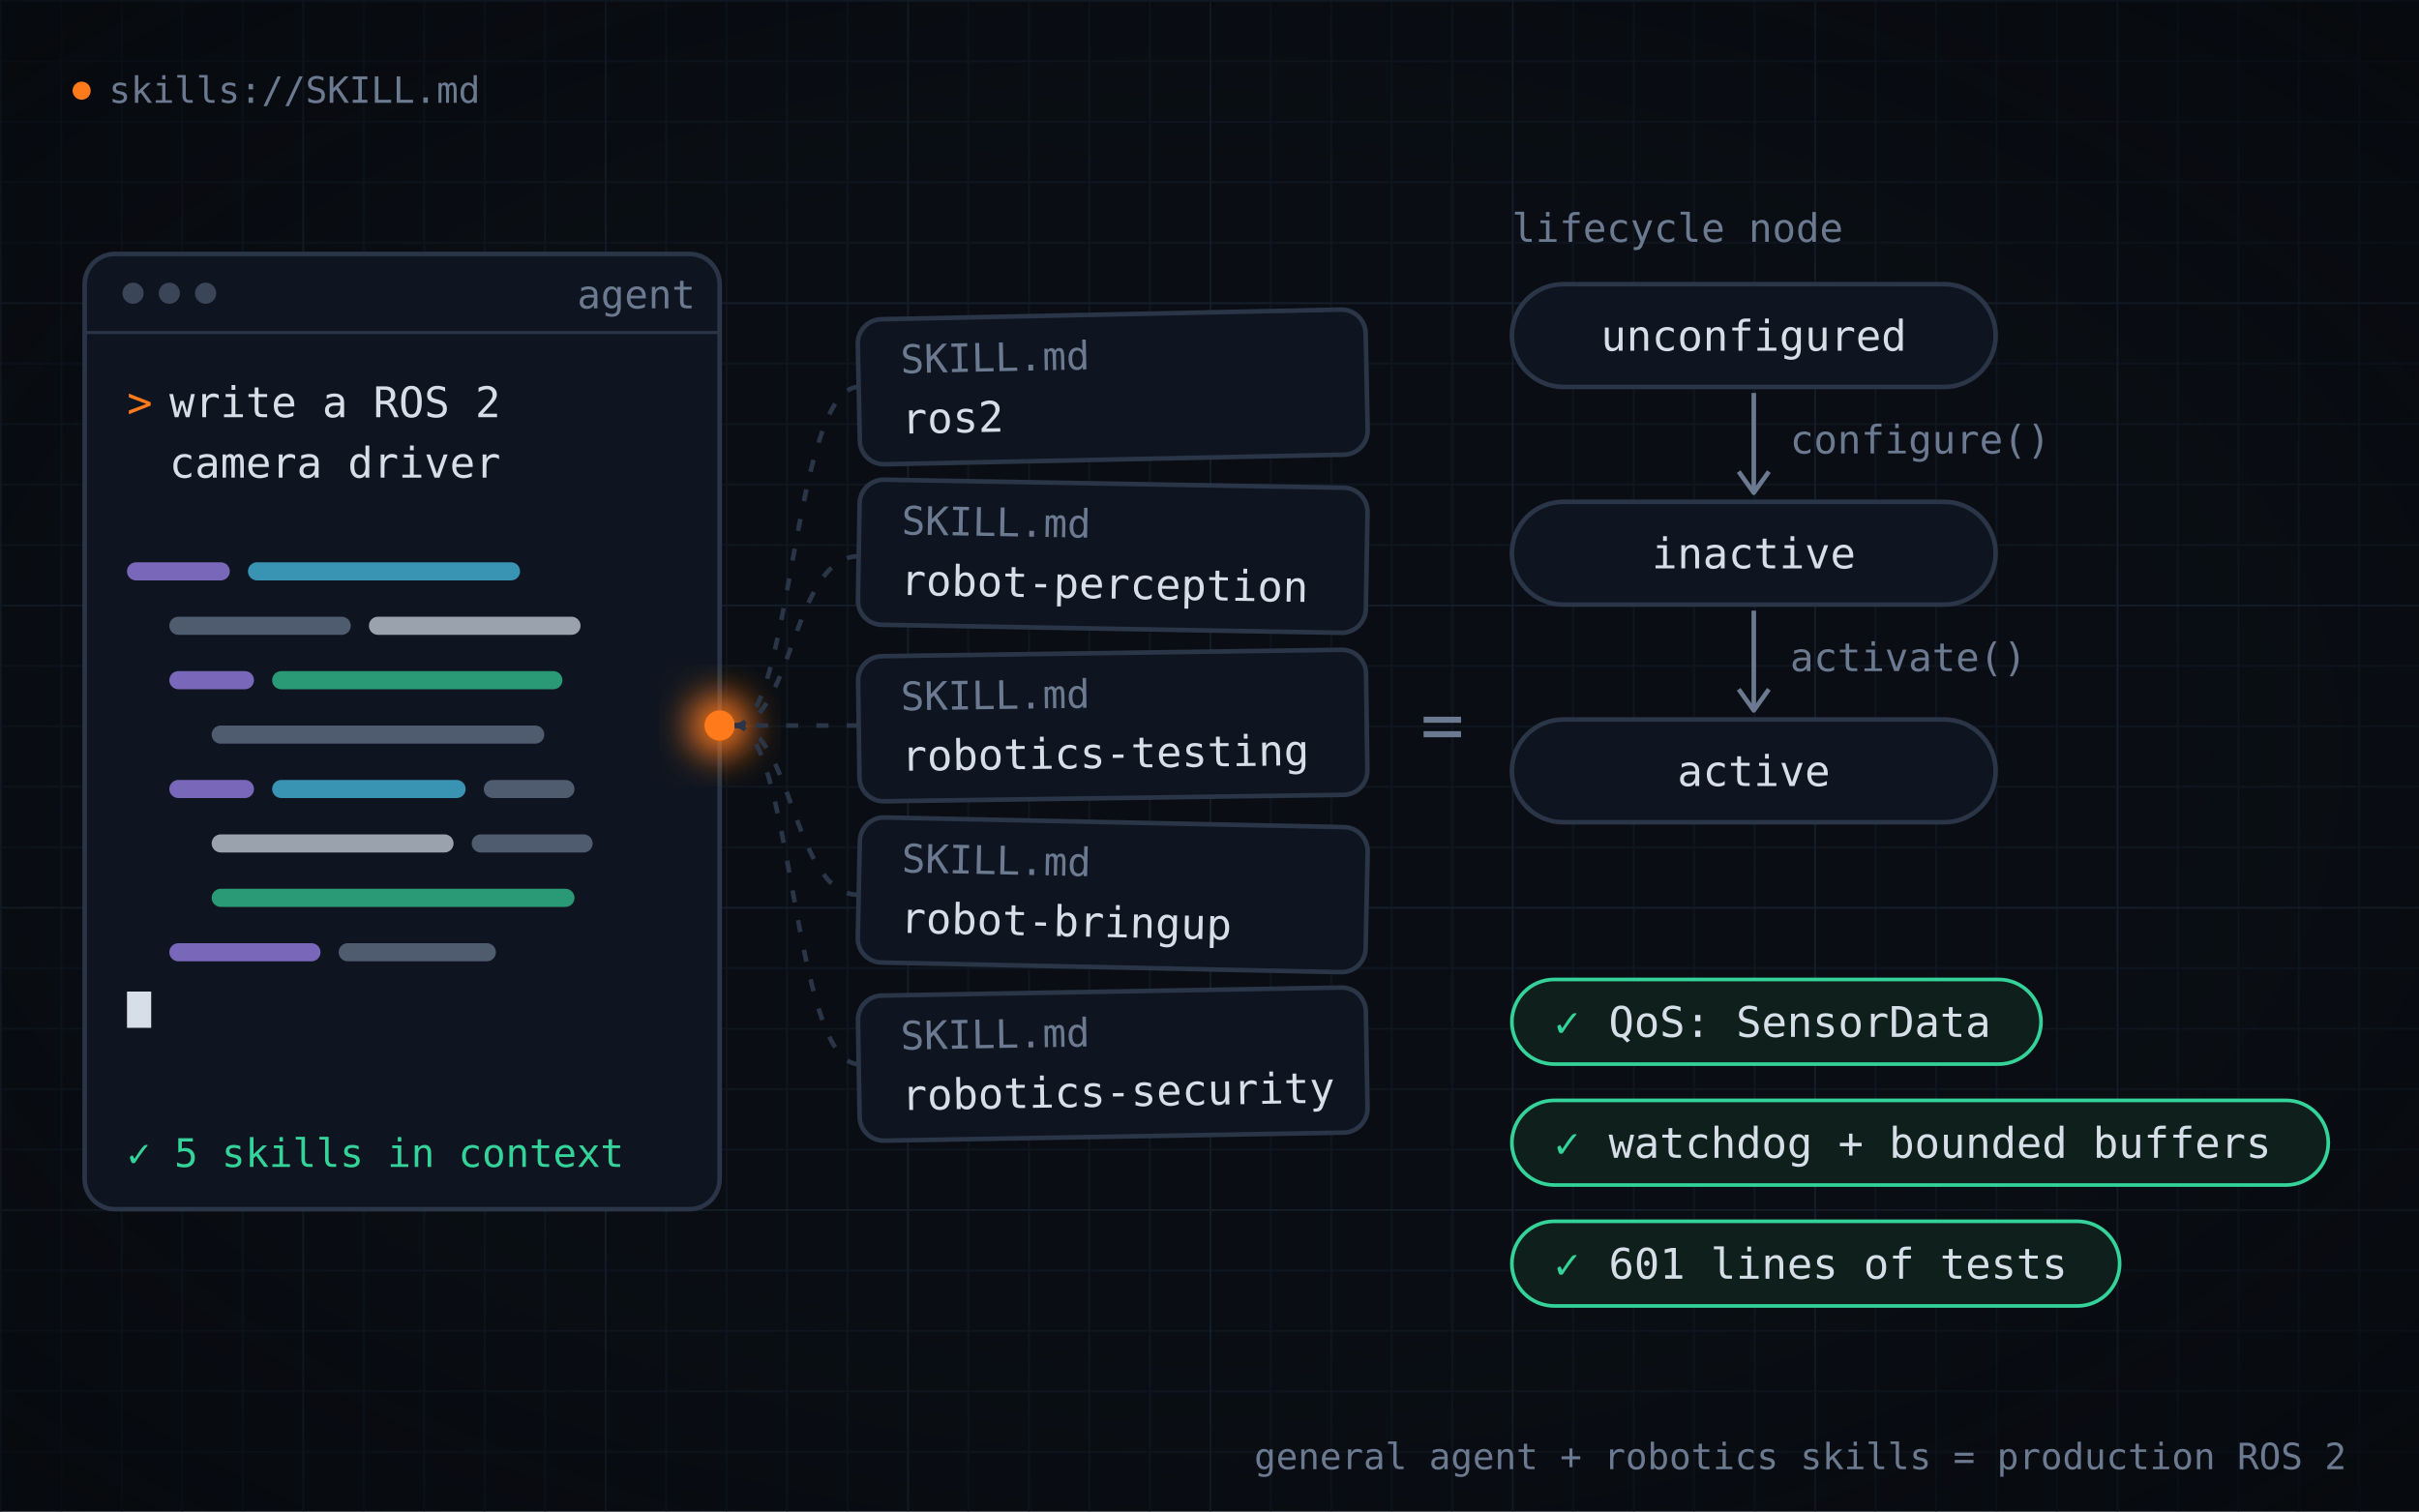
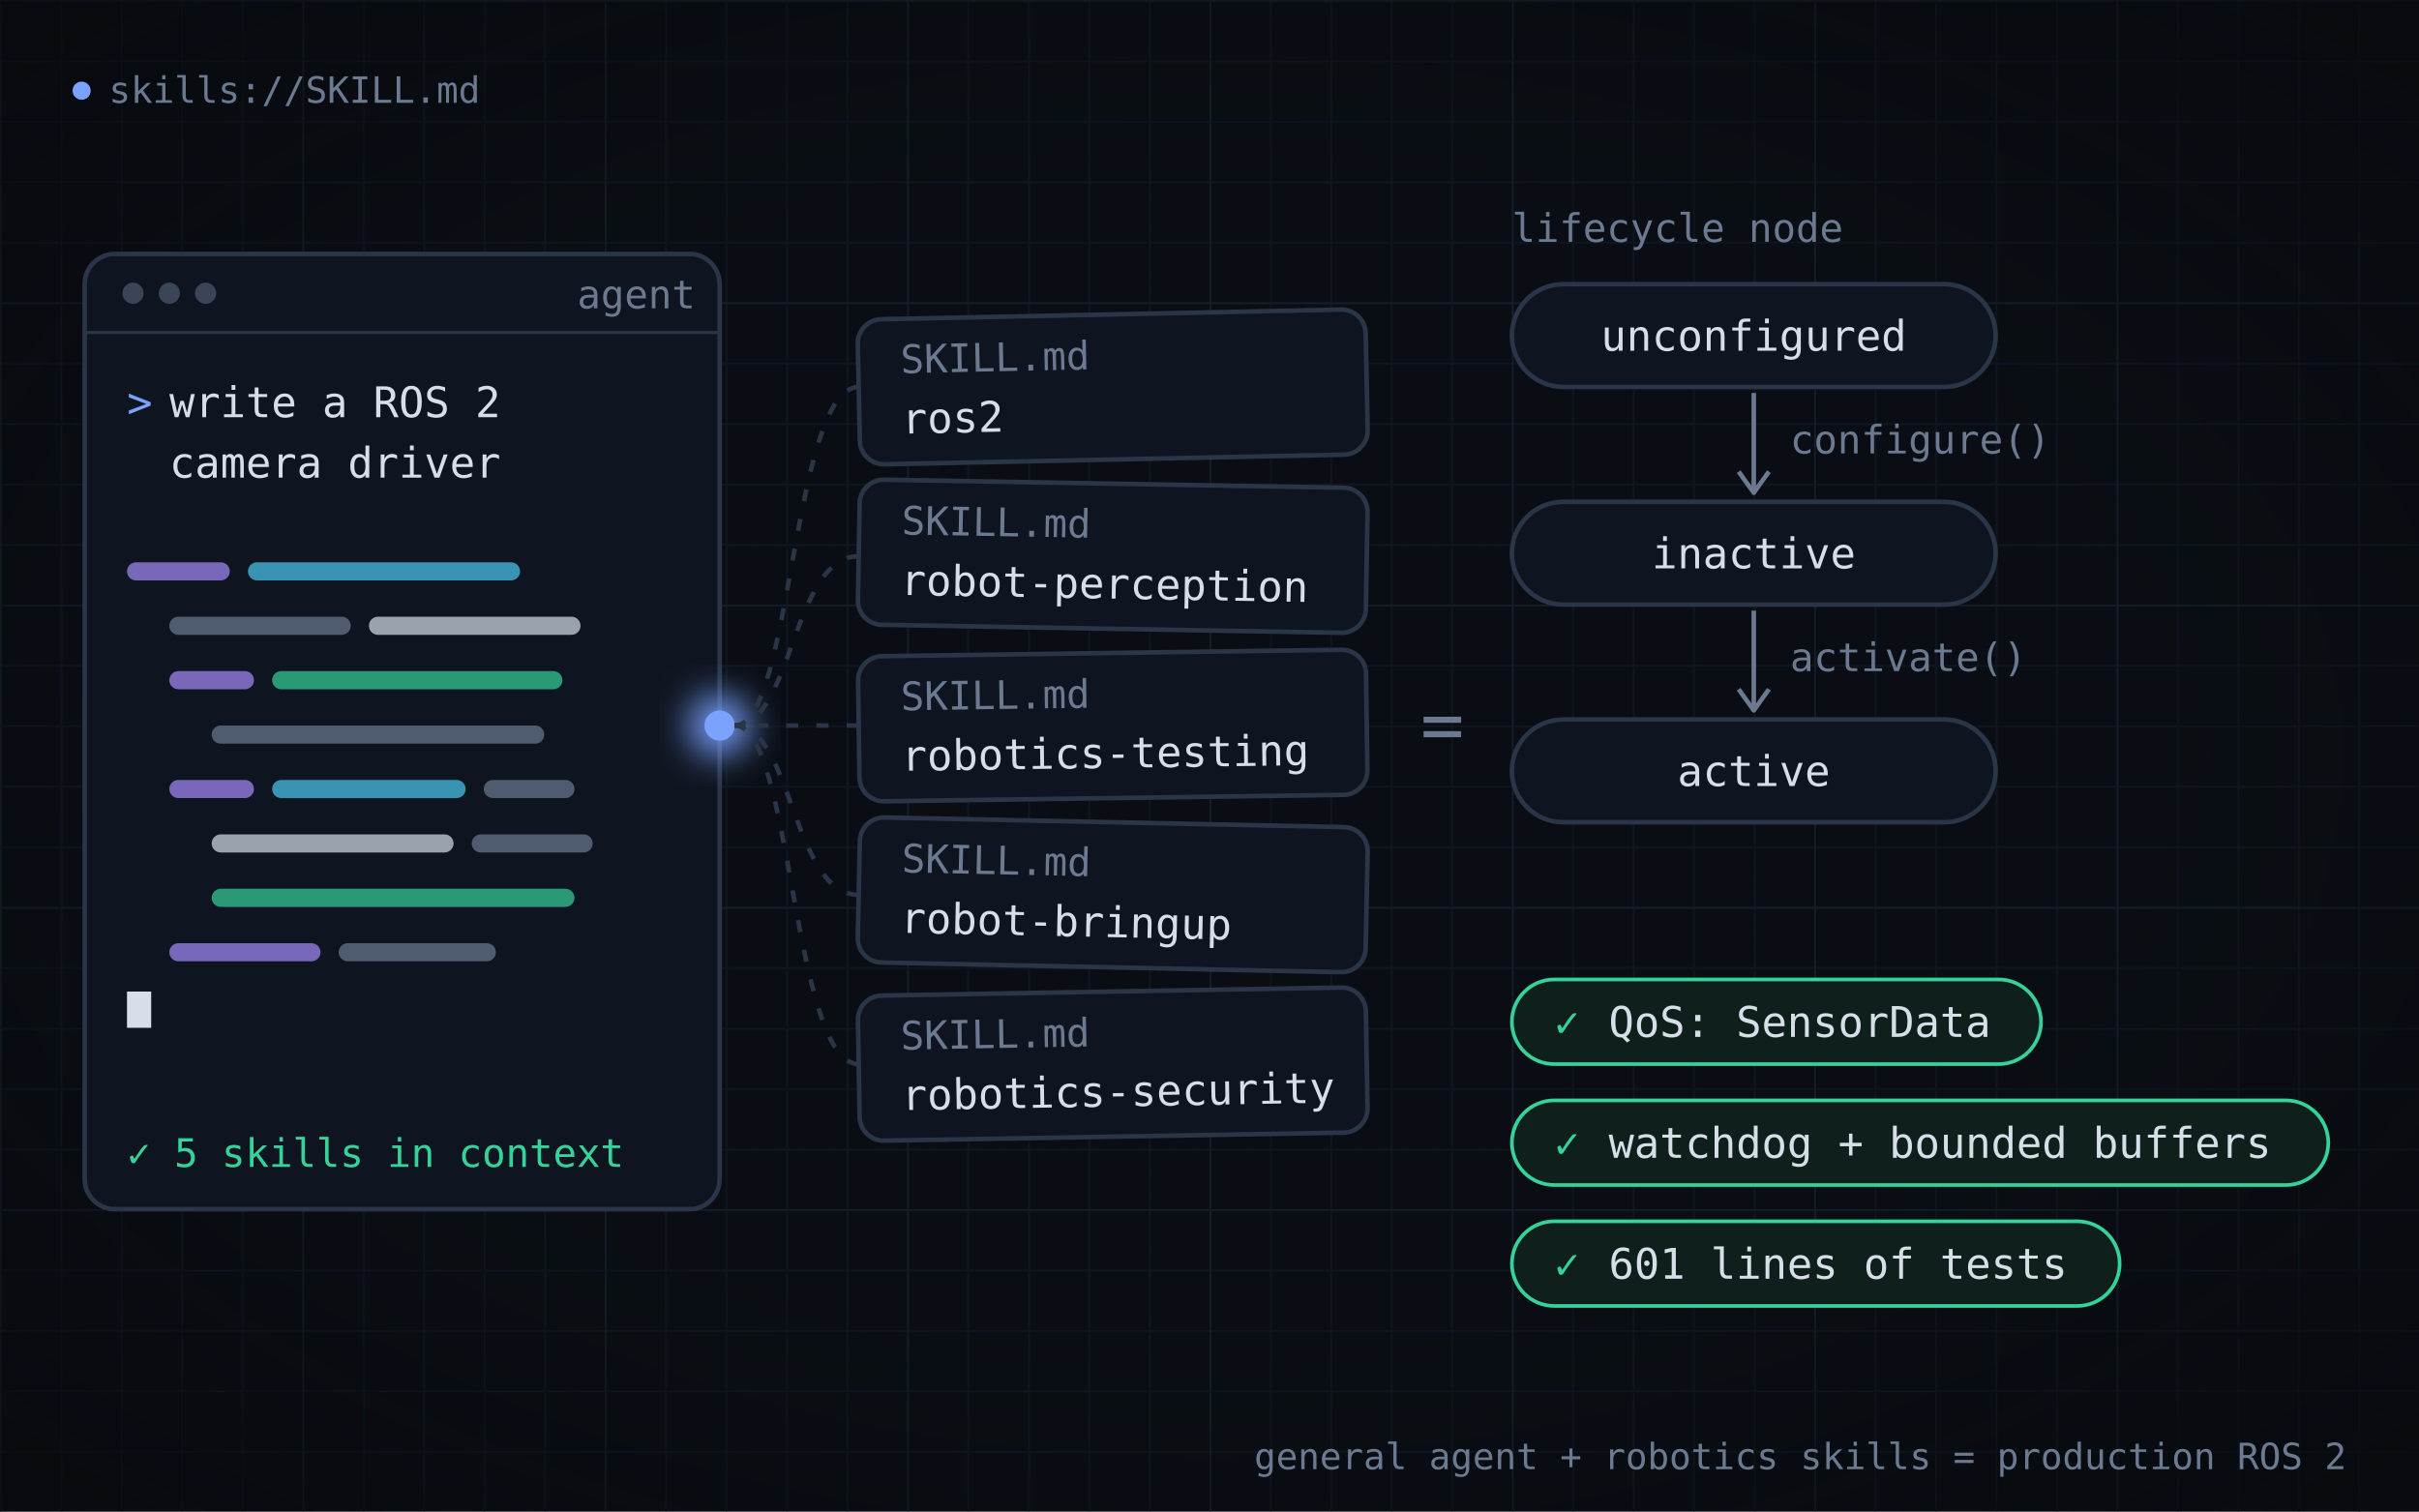
<svg xmlns="http://www.w3.org/2000/svg" viewBox="0 0 800 500" width="800" height="500" font-family="'JetBrains Mono','SF Mono',Menlo,Consolas,monospace">
  <defs>
    <pattern id="gMin" width="20" height="20" patternUnits="userSpaceOnUse">
      <path d="M20 0H0V20" fill="none" stroke="#101722" stroke-width="1" />
    </pattern>
    <pattern id="gMaj" width="100" height="100" patternUnits="userSpaceOnUse">
      <rect width="100" height="100" fill="url(#gMin)" />
      <path d="M100 0H0V100" fill="none" stroke="#151e2b" stroke-width="1" />
    </pattern>
    <radialGradient id="vig" cx="50%" cy="50%" r="70%">
      <stop offset="55%" stop-color="#05070a" stop-opacity="0" />
      <stop offset="100%" stop-color="#05070a" stop-opacity="0.6" />
    </radialGradient>
    <filter id="glow" x="-50%" y="-50%" width="200%" height="200%">
      <feGaussianBlur stdDeviation="6" />
    </filter>
  </defs>
  <style>
text{font-family:'JetBrains Mono','SF Mono',Menlo,Consolas,monospace}

.card{animation:card 6.0s infinite}
@keyframes card{0%{transform:translateX(0)}6%,16%{transform:translateX(-10px)}22%,100%{transform:translateX(0)}}
.card rect.b{animation:cardS 6.0s infinite}
- @keyframes cardS{0%,22%,100%{stroke:#2a3647}6%,16%{stroke:#ff7a1a}}
+ @keyframes cardS{0%,22%,100%{stroke:#2a3647}6%,16%{stroke:#7aa2ff}}
.st rect{animation:st 6.0s infinite}
@keyframes st{0%,30%,100%{stroke:#2a3647;fill:#0f1520}2%,28%{stroke:#34d399;fill:#0f1f1b}}
.st.last rect{animation:stl 6.0s infinite}
@keyframes stl{0%,64%{stroke:#2a3647;fill:#0f1520}68%,98%{stroke:#34d399;fill:#0f1f1b}100%{stroke:#2a3647;fill:#0f1520}}
.cur{animation:blink 1s steps(2) infinite}
@keyframes blink{50%{opacity:0}}
.port{animation:pulse 2s ease-in-out infinite}
@keyframes pulse{0%,100%{opacity:.4}50%{opacity:.9}}

@media (prefers-reduced-motion: reduce){*{animation:none!important}}
</style>
  <rect width="800" height="500" fill="#0a0e14" />
  <rect width="800" height="500" fill="url(#gMaj)" />
  <rect width="800" height="500" fill="url(#vig)" />
-   <circle cx="27" cy="30" r="3" fill="#ff7a1a" />
+   <circle cx="27" cy="30" r="3" fill="#7aa2ff" />
  <text x="36" y="34" font-size="12" fill="#6b7a90">skills://SKILL.md</text>
  <text x="776" y="486" font-size="12" fill="#6b7a90" text-anchor="end">general agent + robotics skills = production ROS 2</text>
  <rect x="28" y="84" width="210" height="316" rx="10" fill="#0f1520" stroke="#2a3647" stroke-width="1.5" />
  <line x1="28" y1="110" x2="238" y2="110" stroke="#2a3647" />
  <circle cx="44" cy="97" r="3.5" fill="#3a4558" />
  <circle cx="56" cy="97" r="3.5" fill="#3a4558" />
  <circle cx="68" cy="97" r="3.5" fill="#3a4558" />
  <text x="230" y="102" font-size="13" fill="#6b7a90" text-anchor="end">agent</text>
-   <text x="42" y="138" font-size="14" fill="#ff7a1a">&gt;</text>
+   <text x="42" y="138" font-size="14" fill="#7aa2ff">&gt;</text>
  <text x="56" y="138" font-size="14" fill="#d6dee8">write a ROS 2</text>
  <text x="56" y="158" font-size="14" fill="#d6dee8">camera driver</text>
  <rect x="42" y="186" width="34" height="6" rx="3" fill="#a78bfa" opacity=".7" />
  <rect x="82" y="186" width="90" height="6" rx="3" fill="#4cc9f0" opacity=".7" />
  <rect x="56" y="204" width="60" height="6" rx="3" fill="#6b7a90" opacity=".7" />
  <rect x="122" y="204" width="70" height="6" rx="3" fill="#d6dee8" opacity=".7" />
  <rect x="56" y="222" width="28" height="6" rx="3" fill="#a78bfa" opacity=".7" />
  <rect x="90" y="222" width="96" height="6" rx="3" fill="#34d399" opacity=".7" />
  <rect x="70" y="240" width="110" height="6" rx="3" fill="#6b7a90" opacity=".7" />
  <rect x="56" y="258" width="28" height="6" rx="3" fill="#a78bfa" opacity=".7" />
  <rect x="90" y="258" width="64" height="6" rx="3" fill="#4cc9f0" opacity=".7" />
  <rect x="160" y="258" width="30" height="6" rx="3" fill="#6b7a90" opacity=".7" />
  <rect x="70" y="276" width="80" height="6" rx="3" fill="#d6dee8" opacity=".7" />
  <rect x="156" y="276" width="40" height="6" rx="3" fill="#6b7a90" opacity=".7" />
  <rect x="70" y="294" width="120" height="6" rx="3" fill="#34d399" opacity=".7" />
  <rect x="56" y="312" width="50" height="6" rx="3" fill="#a78bfa" opacity=".7" />
  <rect x="112" y="312" width="52" height="6" rx="3" fill="#6b7a90" opacity=".7" />
  <rect class="cur" x="42" y="328" width="8" height="12" fill="#d6dee8" />
  <text x="42" y="386" font-size="13" fill="#34d399">✓ 5 skills in context</text>
  <text x="477" y="248" font-size="24" fill="#6b7a90" text-anchor="middle">=</text>
-   <circle class="port" cx="238" cy="240" r="10" fill="#ff7a1a" filter="url(#glow)" />
-   <circle cx="238" cy="240" r="5" fill="#ff7a1a" />
+   <circle class="port" cx="238" cy="240" r="10" fill="#7aa2ff" filter="url(#glow)" />
+   <circle cx="238" cy="240" r="5" fill="#7aa2ff" />
  <path id="k0" d="M284 128 C262 128 262 240 243 240" fill="none" stroke="#2a3647" stroke-width="1.5" stroke-dasharray="4 6" />
  <path id="k1" d="M284 184 C262 184 262 240 243 240" fill="none" stroke="#2a3647" stroke-width="1.5" stroke-dasharray="4 6" />
  <path id="k2" d="M284 240 C262 240 262 240 243 240" fill="none" stroke="#2a3647" stroke-width="1.5" stroke-dasharray="4 6" />
  <path id="k3" d="M284 296 C262 296 262 240 243 240" fill="none" stroke="#2a3647" stroke-width="1.5" stroke-dasharray="4 6" />
  <path id="k4" d="M284 352 C262 352 262 240 243 240" fill="none" stroke="#2a3647" stroke-width="1.5" stroke-dasharray="4 6" />
  <g transform="rotate(-1.2 368 128)">
    <g class="card" style="animation-delay:0.0s">
      <rect class="b" style="animation-delay:0.0s" x="284" y="104" width="168" height="48" rx="8" fill="#0f1520" stroke="#2a3647" stroke-width="1.5" />
      <text x="298" y="122" font-size="13" fill="#6b7a90">SKILL.md</text>
      <text x="298" y="142" font-size="14" fill="#d6dee8">ros2</text>
    </g>
  </g>
-   <circle r="3.5" fill="#ff7a1a" opacity="0">
+   <circle r="3.5" fill="#7aa2ff" opacity="0">
    <animateMotion dur="6.0s" begin="0.0s" repeatCount="indefinite" keyPoints="0;0;1;1" keyTimes="0;.04;.16;1" calcMode="linear">
      <mpath href="#k0" />
    </animateMotion>
    <animate attributeName="opacity" values="0;1;1;0;0" keyTimes="0;.04;.15;.17;1" dur="6.0s" begin="0.0s" repeatCount="indefinite" />
  </circle>
  <g transform="rotate(1 368 184)">
    <g class="card" style="animation-delay:1.2s">
      <rect class="b" style="animation-delay:1.2s" x="284" y="160" width="168" height="48" rx="8" fill="#0f1520" stroke="#2a3647" stroke-width="1.5" />
      <text x="298" y="178" font-size="13" fill="#6b7a90">SKILL.md</text>
      <text x="298" y="198" font-size="14" fill="#d6dee8">robot-perception</text>
    </g>
  </g>
-   <circle r="3.5" fill="#ff7a1a" opacity="0">
+   <circle r="3.5" fill="#7aa2ff" opacity="0">
    <animateMotion dur="6.0s" begin="1.2s" repeatCount="indefinite" keyPoints="0;0;1;1" keyTimes="0;.04;.16;1" calcMode="linear">
      <mpath href="#k1" />
    </animateMotion>
    <animate attributeName="opacity" values="0;1;1;0;0" keyTimes="0;.04;.15;.17;1" dur="6.0s" begin="1.2s" repeatCount="indefinite" />
  </circle>
  <g transform="rotate(-0.8 368 240)">
    <g class="card" style="animation-delay:2.4s">
      <rect class="b" style="animation-delay:2.4s" x="284" y="216" width="168" height="48" rx="8" fill="#0f1520" stroke="#2a3647" stroke-width="1.5" />
      <text x="298" y="234" font-size="13" fill="#6b7a90">SKILL.md</text>
      <text x="298" y="254" font-size="14" fill="#d6dee8">robotics-testing</text>
    </g>
  </g>
-   <circle r="3.5" fill="#ff7a1a" opacity="0">
+   <circle r="3.5" fill="#7aa2ff" opacity="0">
    <animateMotion dur="6.0s" begin="2.4s" repeatCount="indefinite" keyPoints="0;0;1;1" keyTimes="0;.04;.16;1" calcMode="linear">
      <mpath href="#k2" />
    </animateMotion>
    <animate attributeName="opacity" values="0;1;1;0;0" keyTimes="0;.04;.15;.17;1" dur="6.0s" begin="2.4s" repeatCount="indefinite" />
  </circle>
  <g transform="rotate(1.2 368 296)">
    <g class="card" style="animation-delay:3.6s">
      <rect class="b" style="animation-delay:3.6s" x="284" y="272" width="168" height="48" rx="8" fill="#0f1520" stroke="#2a3647" stroke-width="1.5" />
      <text x="298" y="290" font-size="13" fill="#6b7a90">SKILL.md</text>
      <text x="298" y="310" font-size="14" fill="#d6dee8">robot-bringup</text>
    </g>
  </g>
-   <circle r="3.5" fill="#ff7a1a" opacity="0">
+   <circle r="3.5" fill="#7aa2ff" opacity="0">
    <animateMotion dur="6.0s" begin="3.6s" repeatCount="indefinite" keyPoints="0;0;1;1" keyTimes="0;.04;.16;1" calcMode="linear">
      <mpath href="#k3" />
    </animateMotion>
    <animate attributeName="opacity" values="0;1;1;0;0" keyTimes="0;.04;.15;.17;1" dur="6.0s" begin="3.6s" repeatCount="indefinite" />
  </circle>
  <g transform="rotate(-1 368 352)">
    <g class="card" style="animation-delay:4.8s">
      <rect class="b" style="animation-delay:4.8s" x="284" y="328" width="168" height="48" rx="8" fill="#0f1520" stroke="#2a3647" stroke-width="1.5" />
      <text x="298" y="346" font-size="13" fill="#6b7a90">SKILL.md</text>
      <text x="298" y="366" font-size="14" fill="#d6dee8">robotics-security</text>
    </g>
  </g>
-   <circle r="3.5" fill="#ff7a1a" opacity="0">
+   <circle r="3.5" fill="#7aa2ff" opacity="0">
    <animateMotion dur="6.0s" begin="4.8s" repeatCount="indefinite" keyPoints="0;0;1;1" keyTimes="0;.04;.16;1" calcMode="linear">
      <mpath href="#k4" />
    </animateMotion>
    <animate attributeName="opacity" values="0;1;1;0;0" keyTimes="0;.04;.15;.17;1" dur="6.0s" begin="4.8s" repeatCount="indefinite" />
  </circle>
  <text x="500" y="80" font-size="13" fill="#6b7a90">lifecycle node</text>
  <g class="st">
    <rect style="animation-delay:0s" x="500" y="94" width="160" height="34" rx="17" fill="#0f1520" stroke="#2a3647" stroke-width="1.5" />
    <text x="580" y="116" font-size="14" fill="#d6dee8" text-anchor="middle">unconfigured</text>
  </g>
  <path d="M580 130 V162" stroke="#6b7a90" stroke-width="1.5" />
  <path d="M575 156 L580 163 L585 156" fill="none" stroke="#6b7a90" stroke-width="1.5" stroke-linejoin="round" />
  <text x="592" y="150" font-size="13" fill="#6b7a90">configure()</text>
  <g class="st">
    <rect style="animation-delay:2s" x="500" y="166" width="160" height="34" rx="17" fill="#0f1520" stroke="#2a3647" stroke-width="1.5" />
    <text x="580" y="188" font-size="14" fill="#d6dee8" text-anchor="middle">inactive</text>
  </g>
  <path d="M580 202 V234" stroke="#6b7a90" stroke-width="1.5" />
  <path d="M575 228 L580 235 L585 228" fill="none" stroke="#6b7a90" stroke-width="1.5" stroke-linejoin="round" />
  <text x="592" y="222" font-size="13" fill="#6b7a90">activate()</text>
  <g class="st last">
    <rect style="animation-delay:0s" x="500" y="238" width="160" height="34" rx="17" fill="#0f1520" stroke="#2a3647" stroke-width="1.5" />
    <text x="580" y="260" font-size="14" fill="#d6dee8" text-anchor="middle">active</text>
  </g>
  <rect x="500" y="324" width="175" height="28" rx="14" fill="#0f1f1b" stroke="#34d399" stroke-width="1.2" />
  <text x="514" y="343" font-size="14" fill="#34d399">✓</text>
  <text x="532" y="343" font-size="14" fill="#d6dee8">QoS: SensorData</text>
  <rect x="500" y="364" width="270" height="28" rx="14" fill="#0f1f1b" stroke="#34d399" stroke-width="1.2" />
  <text x="514" y="383" font-size="14" fill="#34d399">✓</text>
  <text x="532" y="383" font-size="14" fill="#d6dee8">watchdog + bounded buffers</text>
  <rect x="500" y="404" width="201" height="28" rx="14" fill="#0f1f1b" stroke="#34d399" stroke-width="1.2" />
  <text x="514" y="423" font-size="14" fill="#34d399">✓</text>
  <text x="532" y="423" font-size="14" fill="#d6dee8">601 lines of tests</text>
</svg>
